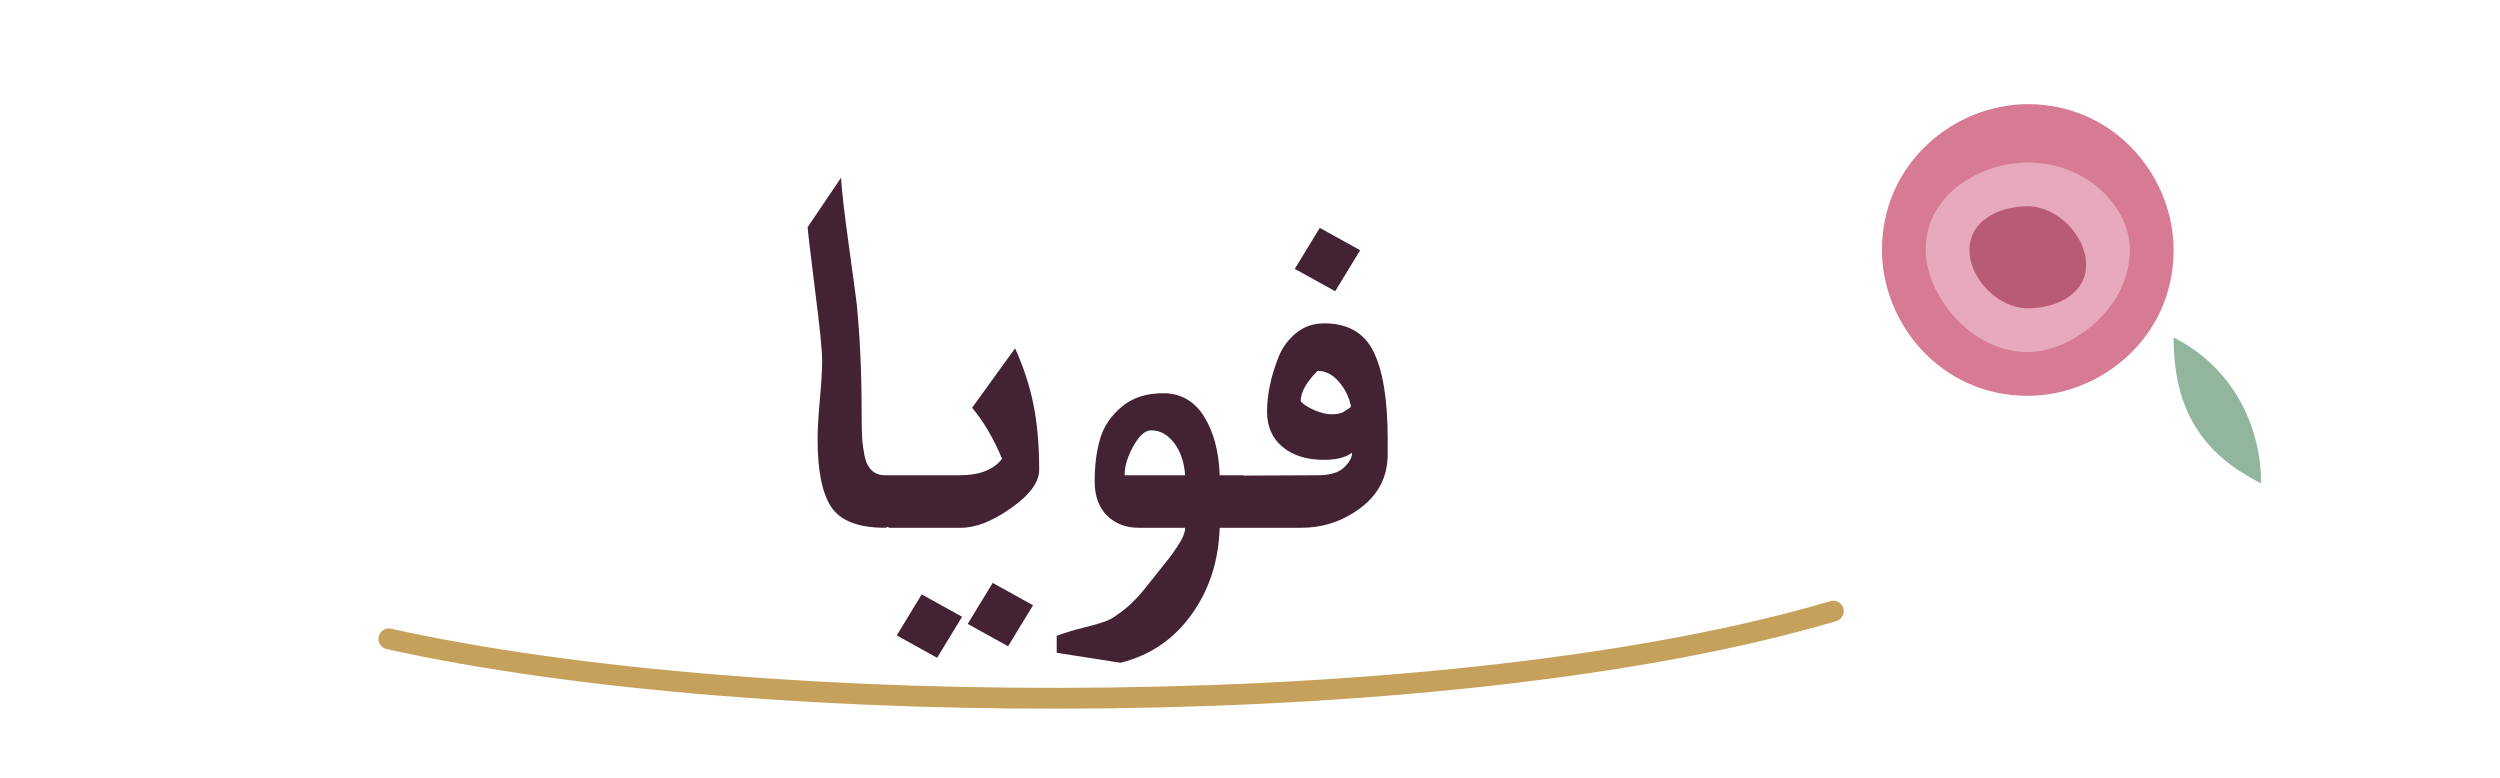
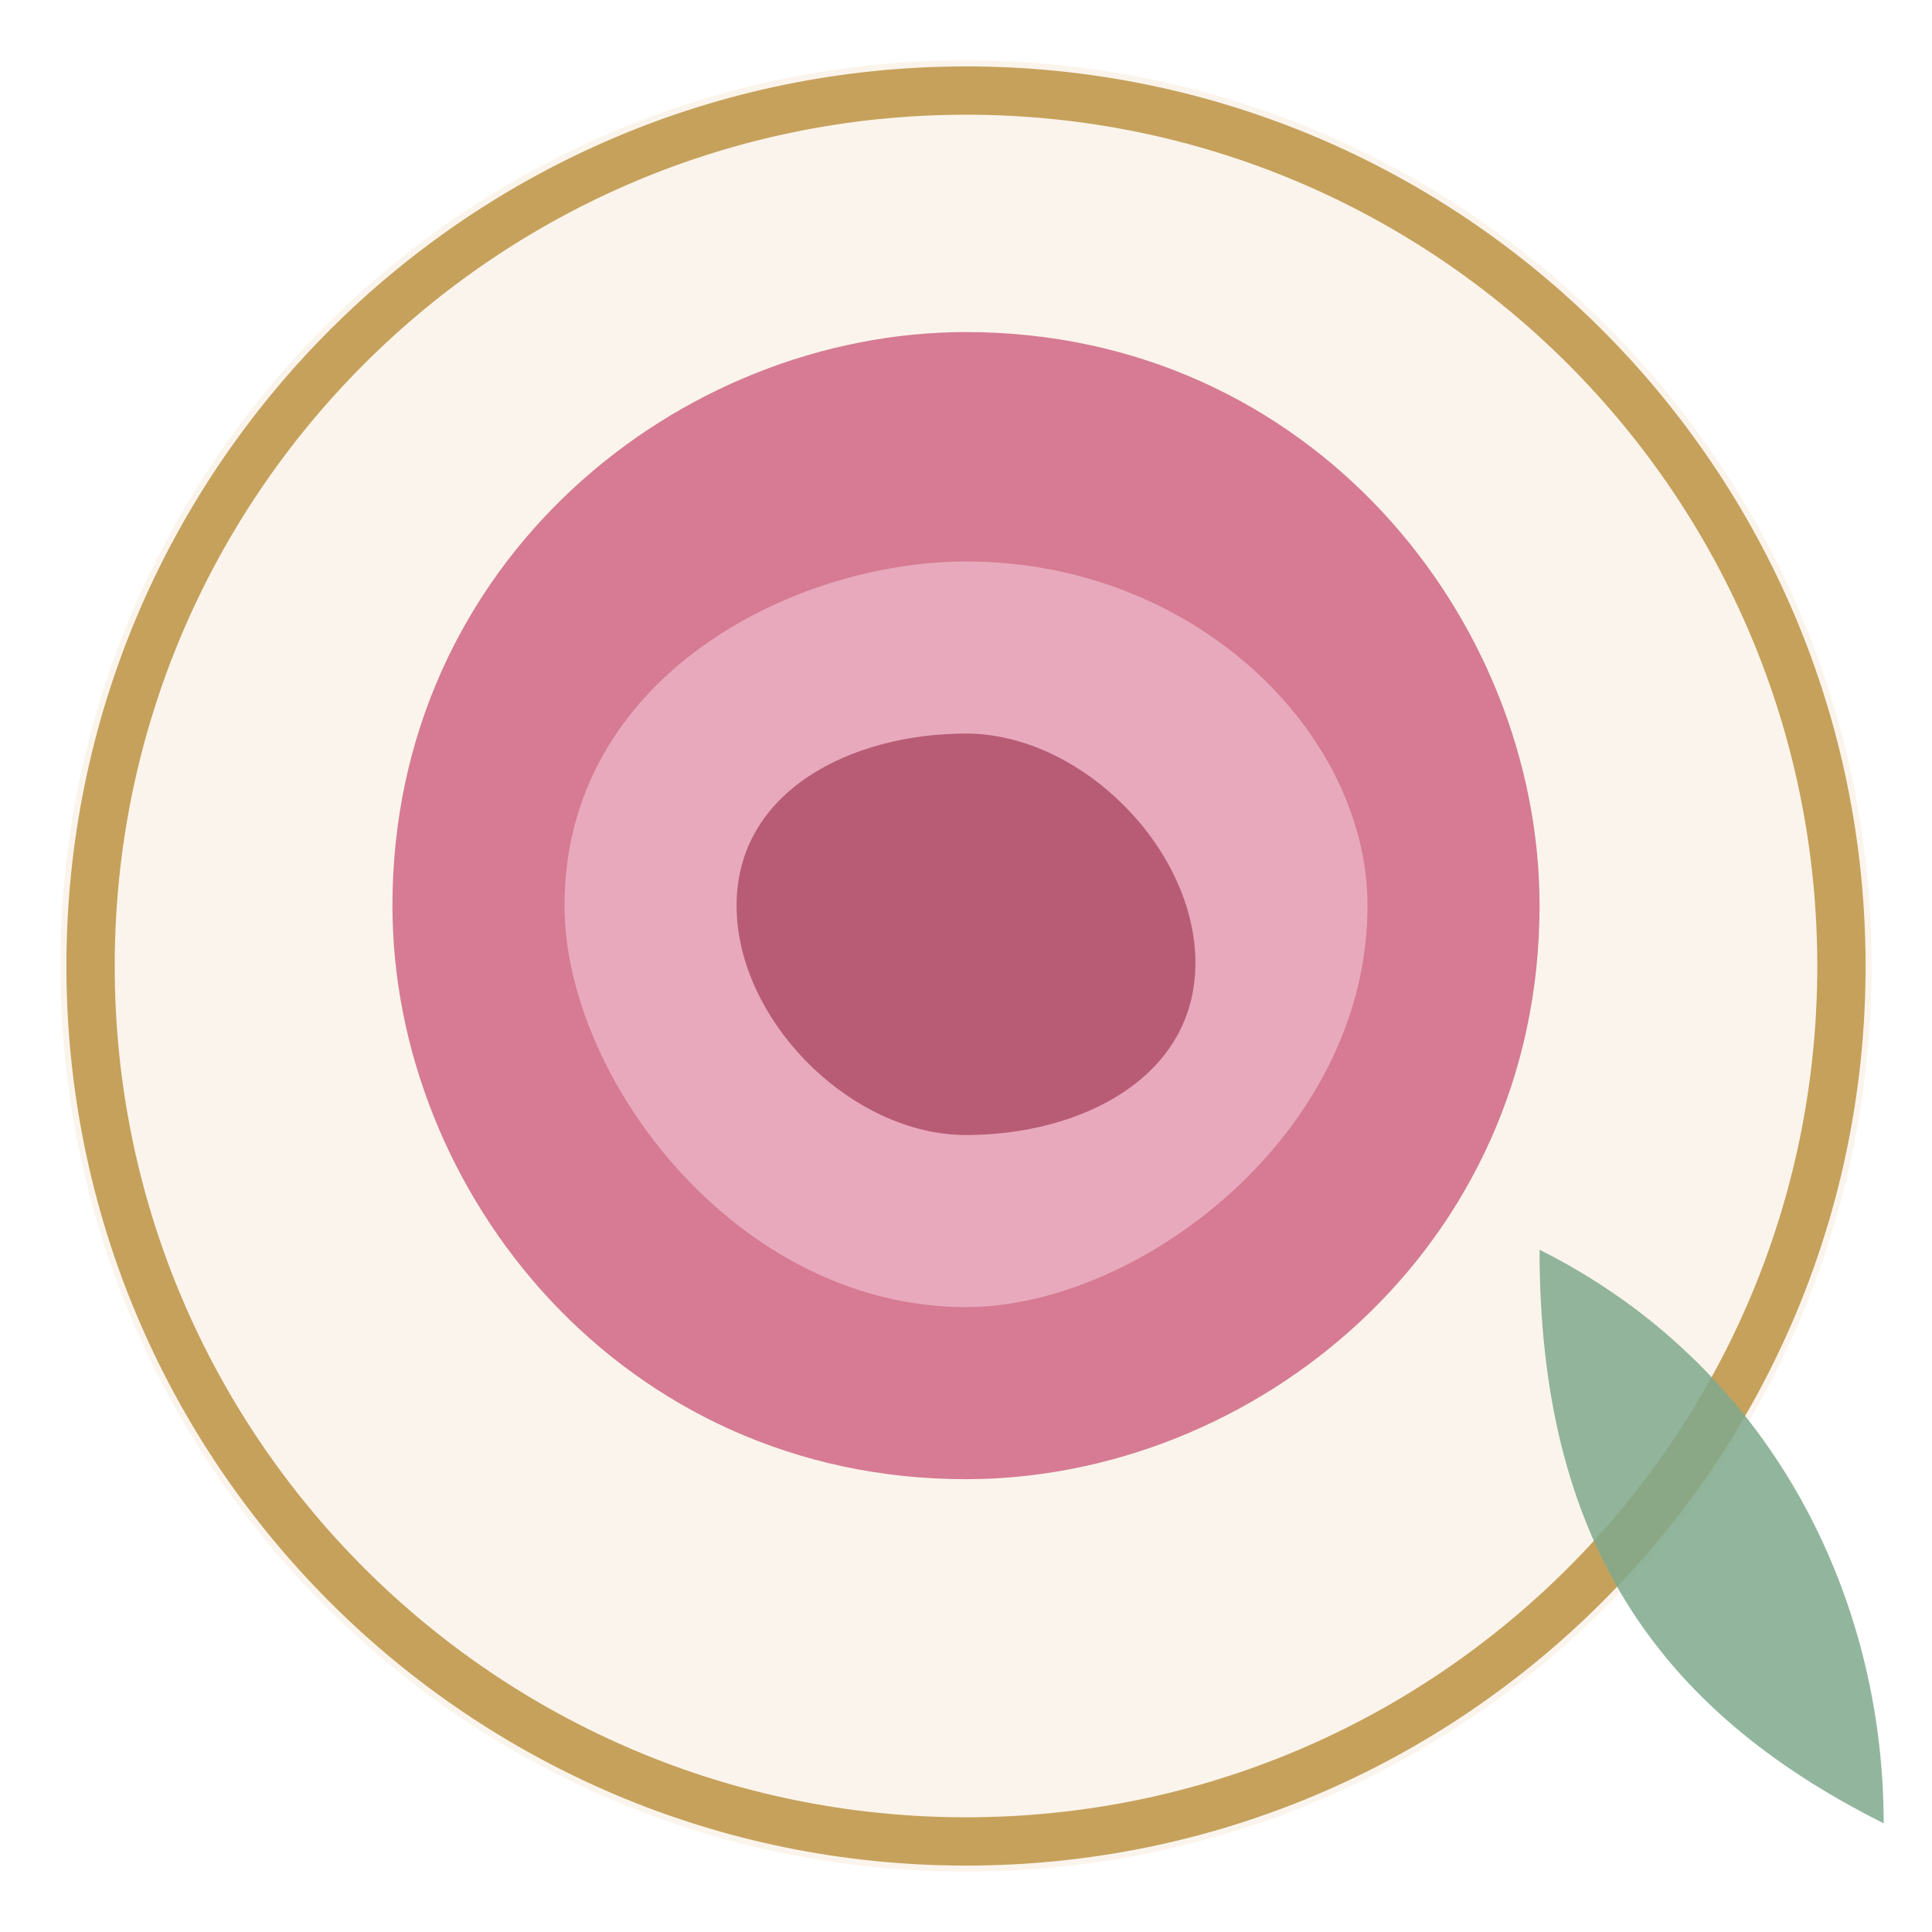
- <svg xmlns="http://www.w3.org/2000/svg" viewBox="0 0 180 56" width="180" height="56">
-   <text x="78" y="38" font-family="'Aref Ruqaa','El Messiri',serif" font-weight="700" font-size="36" fill="#432233" text-anchor="middle">فويا</text>
-   <path d="M28,46 C55,52 105,52 132,44" fill="none" stroke="#C6A15B" stroke-width="1.5" stroke-linecap="round" />
-   <g transform="translate(146,18) scale(1.05)">
+ <svg xmlns="http://www.w3.org/2000/svg" viewBox="0 0 64 64" width="64" height="64">
+   <circle cx="32" cy="32" r="30" fill="#FBF4EC" />
+   <circle cx="32" cy="32" r="29" fill="none" stroke="#C6A15B" stroke-width="1.6" />
+   <g transform="translate(32,30) scale(1.9)">
    <path d="M0,-10 C6,-10 10,-5 10,0 C10,6 5,10 0,10 C-6,10 -10,5 -10,0 C-10,-6 -5,-10 0,-10 Z" fill="#D67B93" />
    <path d="M0,-6 C4,-6 7,-3 7,0 C7,4 3,7 0,7 C-4,7 -7,3 -7,0 C-7,-4 -3,-6 0,-6 Z" fill="#E8A9BC" />
    <path d="M0,-3 C2,-3 4,-1 4,1 C4,3 2,4 0,4 C-2,4 -4,2 -4,0 C-4,-2 -2,-3 0,-3 Z" fill="#B85C76" />
    <path d="M10,6 C14,8 16,12 16,16 C12,14 10,11 10,6 Z" fill="#7FA98C" opacity="0.85" />
  </g>
</svg>
